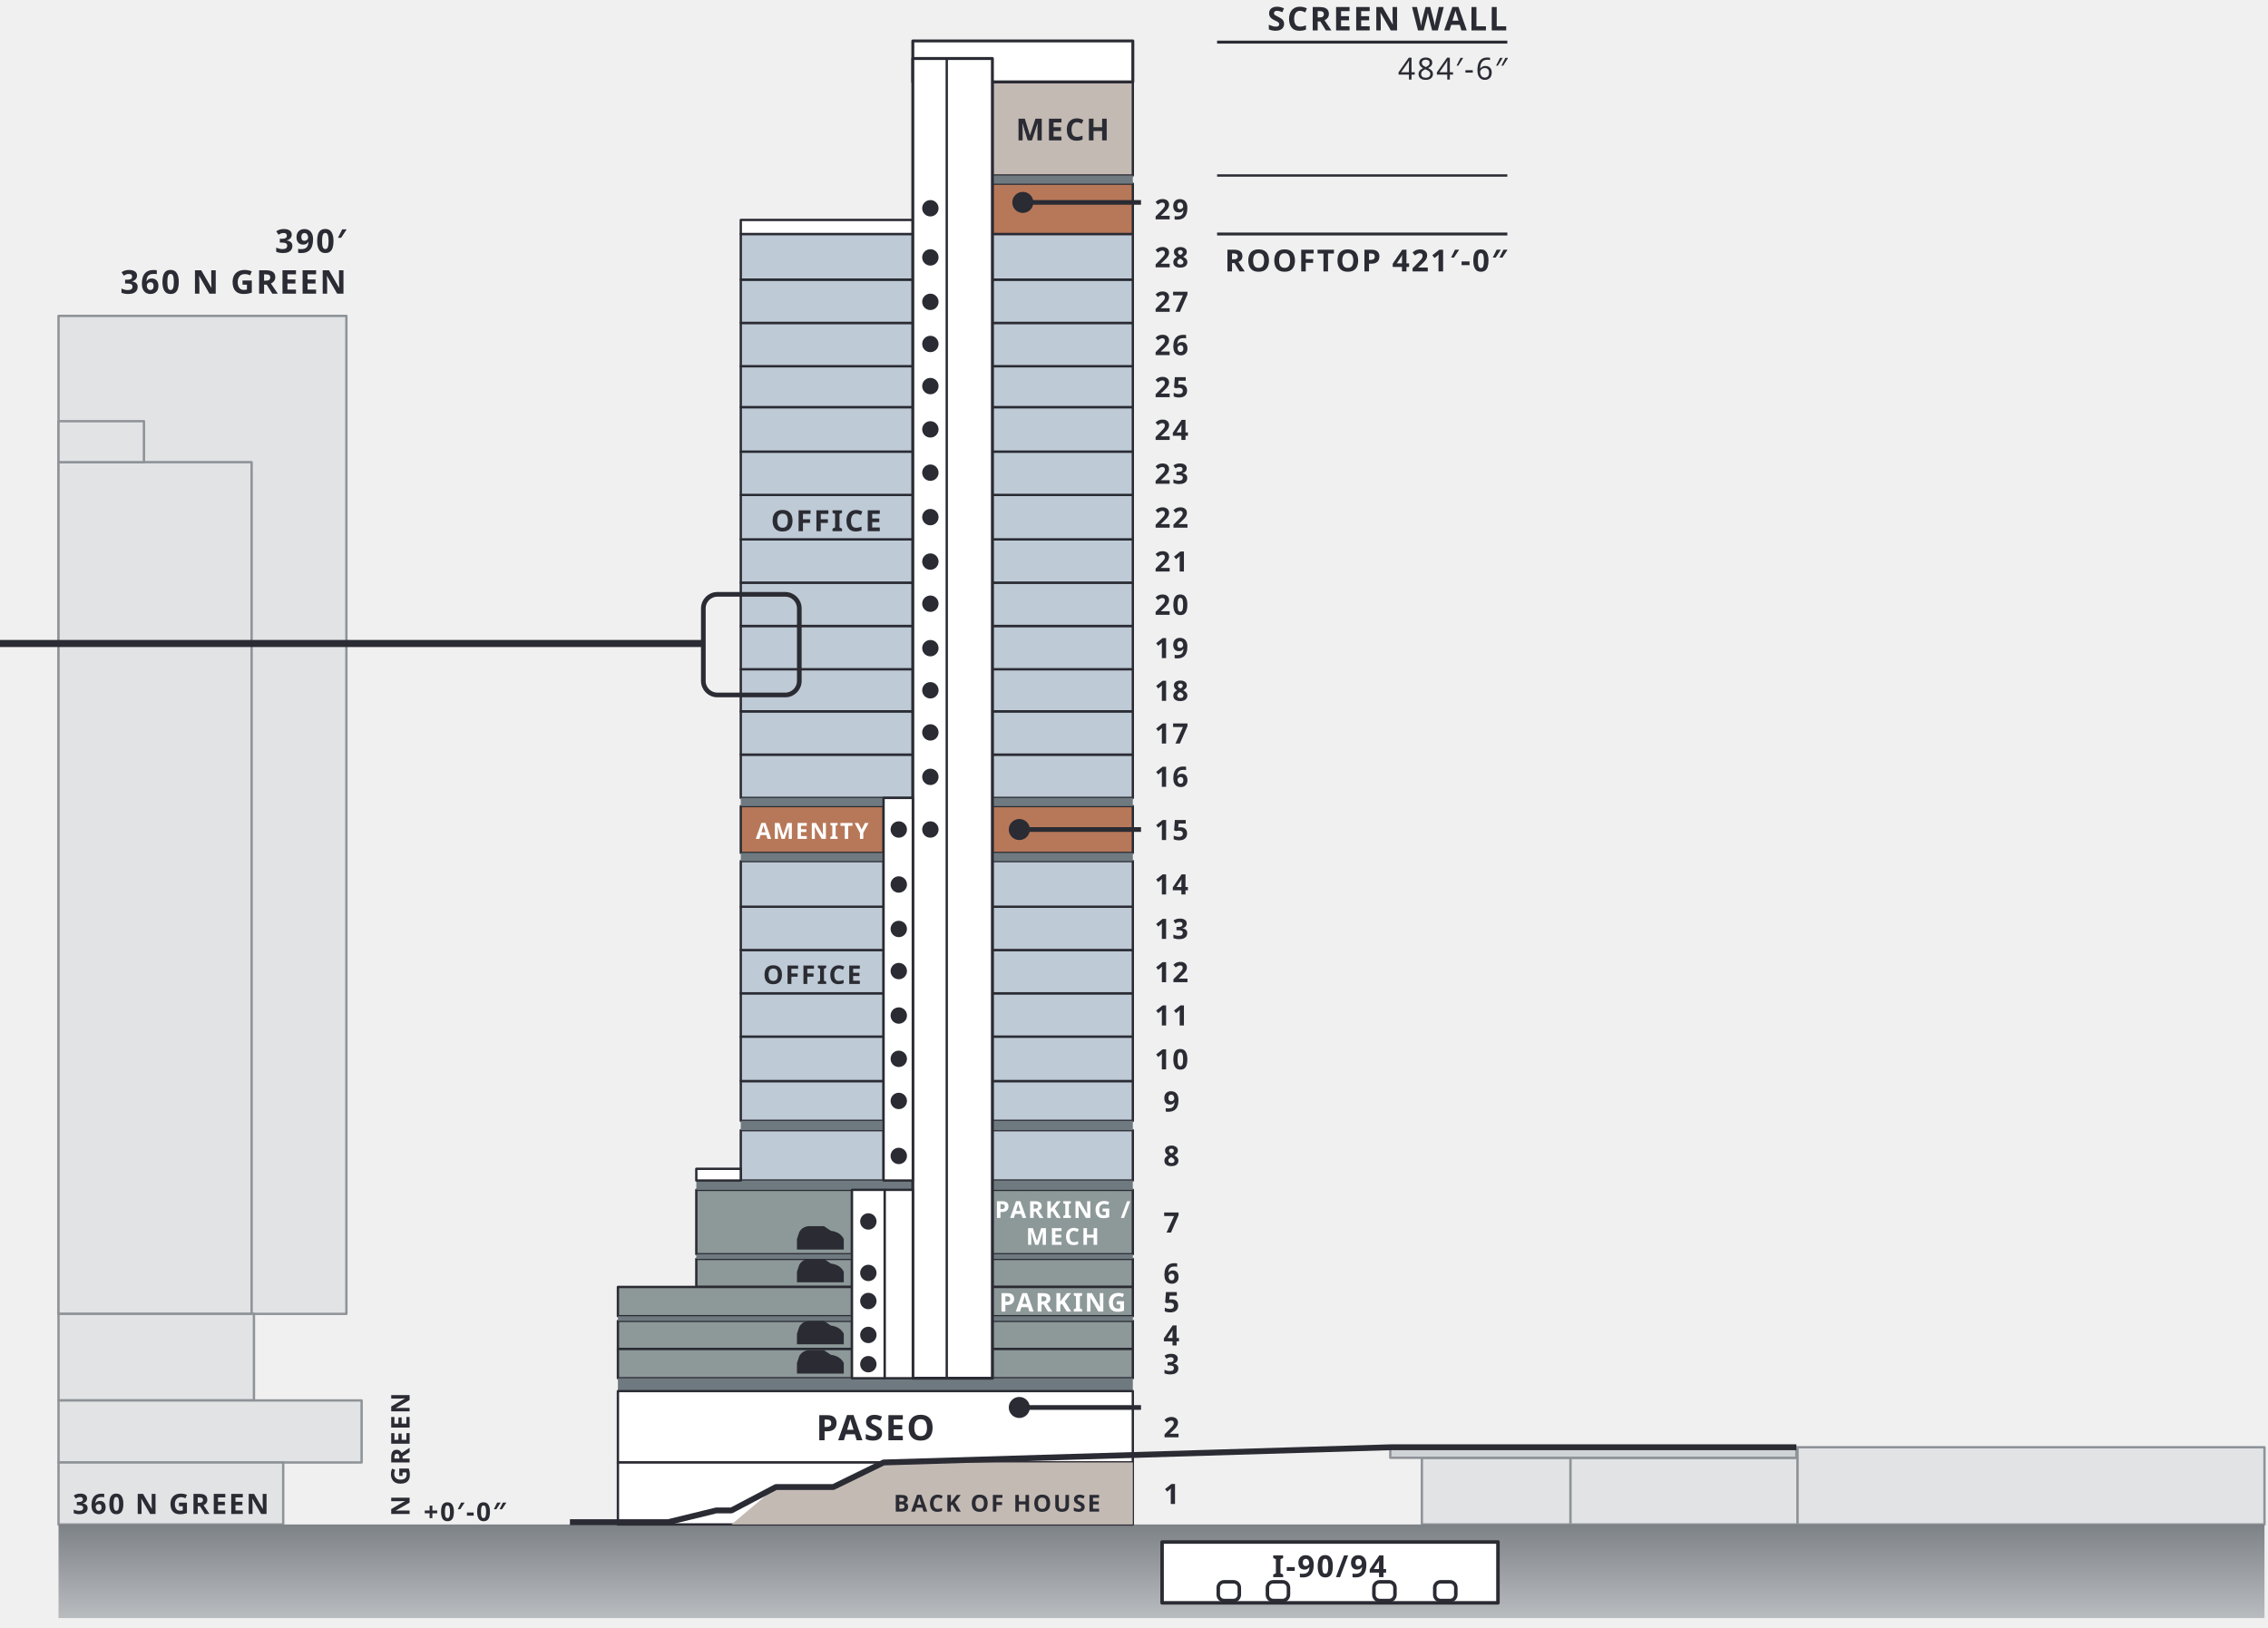
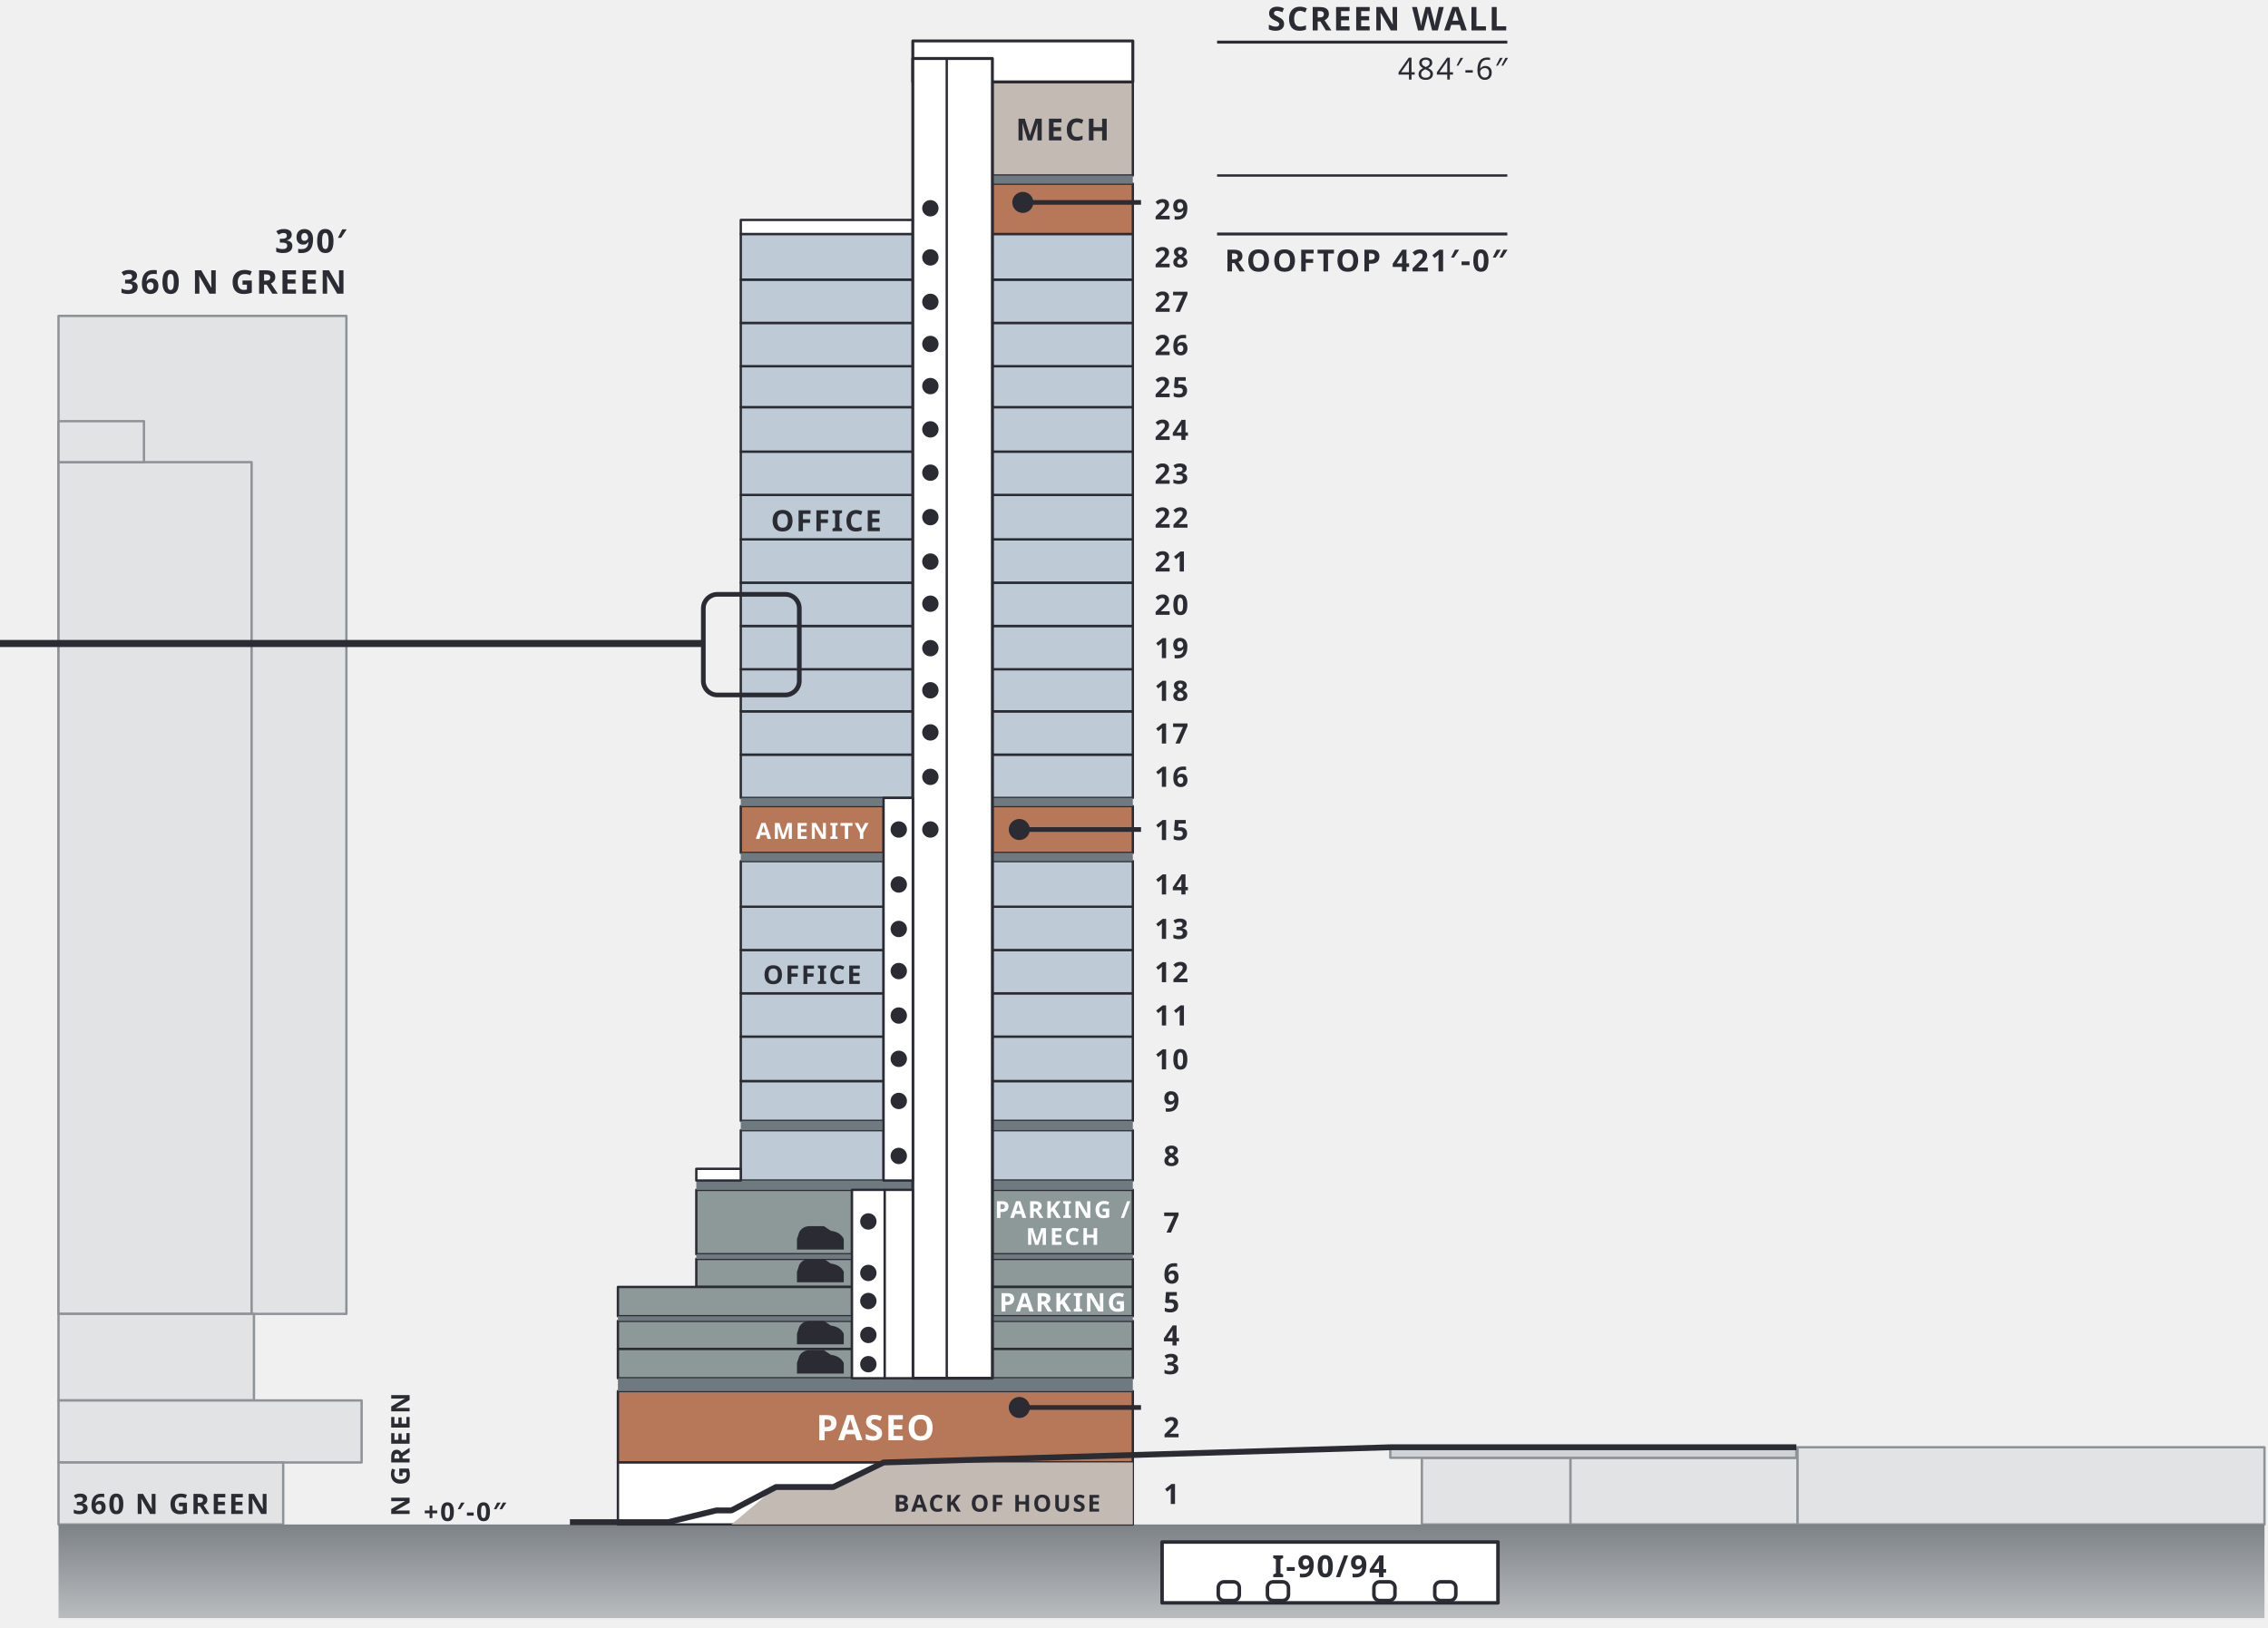
<svg xmlns="http://www.w3.org/2000/svg" viewBox="0 0 1938 1391" class="section-svg" role="img" aria-label="Building section through the tower">
  <defs>
    <linearGradient id="sg-ground" x1="0" y1="0" x2="0" y2="1">
      <stop offset="0" stop-color="#7d8287" />
      <stop offset="1" stop-color="#b9bcbf" />
    </linearGradient>
  </defs>
  <g font-family="Jost, Futura, sans-serif" letter-spacing="1.5" stroke-linejoin="round">
    <g class="ctx">
      <rect x="50" y="270" width="246" height="853" fill="#e1e3e5" stroke="#8e9398" stroke-width="2" />
      <rect x="50" y="395" width="165" height="728" fill="#e1e3e5" stroke="#8e9398" stroke-width="2" />
      <rect x="50" y="360" width="73" height="35" fill="#e1e3e5" stroke="#8e9398" stroke-width="2" />
      <rect x="50" y="1123" width="167" height="74" fill="#e1e3e5" stroke="#8e9398" stroke-width="2" />
      <rect x="50" y="1197" width="259" height="53" fill="#e1e3e5" stroke="#8e9398" stroke-width="2" />
      <rect x="50" y="1250" width="192" height="53" fill="#e1e3e5" stroke="#8e9398" stroke-width="2" />
      <text x="296" y="216" font-size="28" font-weight="600" text-anchor="end" fill="#2a2b33">390′</text>
      <text x="296" y="251" font-size="28" font-weight="600" text-anchor="end" fill="#2a2b33">360 N GREEN</text>
      <text x="146" y="1294" font-size="24" font-weight="600" text-anchor="middle" fill="#2a2b33">360 N GREEN</text>
      <rect x="1215" y="1246" width="127" height="57" fill="#e1e3e5" stroke="#8e9398" stroke-width="2" />
      <rect x="1342" y="1246" width="194" height="57" fill="#e1e3e5" stroke="#8e9398" stroke-width="2" />
      <rect x="1536" y="1237" width="399" height="66" fill="#e1e3e5" stroke="#8e9398" stroke-width="2" />
      <path d="M1188 1237H1535V1246H1188Z" fill="#cfd3d6" stroke="#8e9398" stroke-width="2" />
      <rect x="50" y="1303" width="1885" height="80" fill="url(#sg-ground)" stroke="none" stroke-width="0" />
      <rect x="993" y="1318" width="287" height="52" fill="#ffffff" stroke="#2a2b33" stroke-width="3" />
      <text x="1136" y="1348" font-size="26" font-weight="600" text-anchor="middle" fill="#2a2b33">I-90/94</text>
      <rect x="1041" y="1352" width="18" height="16" rx="5" fill="none" stroke="#2a2b33" stroke-width="3" />
      <rect x="1083" y="1352" width="18" height="16" rx="5" fill="none" stroke="#2a2b33" stroke-width="3" />
      <rect x="1174" y="1352" width="18" height="16" rx="5" fill="none" stroke="#2a2b33" stroke-width="3" />
      <rect x="1226" y="1352" width="18" height="16" rx="5" fill="none" stroke="#2a2b33" stroke-width="3" />
      <text transform="translate(350 1296) rotate(-90)" font-size="22" font-weight="600" fill="#2a2b33">N GREEN</text>
      <text x="362" y="1300" font-size="22" font-weight="600" text-anchor="start" fill="#2a2b33">+0′-0″</text>
    </g>
    <g data-zone="parking">
      <rect x="595" y="1017" width="133" height="55" fill="#8d9899" stroke="#2a2b33" stroke-width="2" />
      <rect x="848" y="1017" width="120" height="55" fill="#8d9899" stroke="#2a2b33" stroke-width="2" />
      <rect x="595" y="1076" width="133" height="24" fill="#8d9899" stroke="#2a2b33" stroke-width="2" />
      <rect x="848" y="1076" width="120" height="24" fill="#8d9899" stroke="#2a2b33" stroke-width="2" />
      <rect x="528" y="1100" width="200" height="25" fill="#8d9899" stroke="#2a2b33" stroke-width="2" />
      <rect x="848" y="1100" width="120" height="25" fill="#8d9899" stroke="#2a2b33" stroke-width="2" />
      <rect x="528" y="1129" width="200" height="24" fill="#8d9899" stroke="#2a2b33" stroke-width="2" />
      <rect x="848" y="1129" width="120" height="24" fill="#8d9899" stroke="#2a2b33" stroke-width="2" />
      <rect x="528" y="1153" width="200" height="25" fill="#8d9899" stroke="#2a2b33" stroke-width="2" />
      <rect x="848" y="1153" width="120" height="25" fill="#8d9899" stroke="#2a2b33" stroke-width="2" />
      <rect x="595" y="1072" width="373" height="4" fill="#6f7a80" stroke="none" stroke-width="0" />
      <rect x="528" y="1125" width="440" height="4" fill="#6f7a80" stroke="none" stroke-width="0" />
    </g>
    <g data-zone="office">
      <rect x="633" y="645" width="147" height="37" fill="#becad5" stroke="#2a2b33" stroke-width="2" />
      <rect x="848" y="645" width="120" height="37" fill="#becad5" stroke="#2a2b33" stroke-width="2" />
      <rect x="633" y="608" width="147" height="37" fill="#becad5" stroke="#2a2b33" stroke-width="2" />
      <rect x="848" y="608" width="120" height="37" fill="#becad5" stroke="#2a2b33" stroke-width="2" />
      <rect x="633" y="572" width="147" height="36" fill="#becad5" stroke="#2a2b33" stroke-width="2" />
      <rect x="848" y="572" width="120" height="36" fill="#becad5" stroke="#2a2b33" stroke-width="2" />
      <rect x="633" y="535" width="147" height="37" fill="#becad5" stroke="#2a2b33" stroke-width="2" />
      <rect x="848" y="535" width="120" height="37" fill="#becad5" stroke="#2a2b33" stroke-width="2" />
      <rect x="633" y="498" width="147" height="37" fill="#becad5" stroke="#2a2b33" stroke-width="2" />
      <rect x="848" y="498" width="120" height="37" fill="#becad5" stroke="#2a2b33" stroke-width="2" />
      <rect x="633" y="461" width="147" height="37" fill="#becad5" stroke="#2a2b33" stroke-width="2" />
      <rect x="848" y="461" width="120" height="37" fill="#becad5" stroke="#2a2b33" stroke-width="2" />
      <rect x="633" y="423" width="147" height="38" fill="#becad5" stroke="#2a2b33" stroke-width="2" />
      <rect x="848" y="423" width="120" height="38" fill="#becad5" stroke="#2a2b33" stroke-width="2" />
      <rect x="633" y="386" width="147" height="37" fill="#becad5" stroke="#2a2b33" stroke-width="2" />
      <rect x="848" y="386" width="120" height="37" fill="#becad5" stroke="#2a2b33" stroke-width="2" />
      <rect x="633" y="348" width="147" height="38" fill="#becad5" stroke="#2a2b33" stroke-width="2" />
      <rect x="848" y="348" width="120" height="38" fill="#becad5" stroke="#2a2b33" stroke-width="2" />
      <rect x="633" y="313" width="147" height="35" fill="#becad5" stroke="#2a2b33" stroke-width="2" />
      <rect x="848" y="313" width="120" height="35" fill="#becad5" stroke="#2a2b33" stroke-width="2" />
      <rect x="633" y="276" width="147" height="37" fill="#becad5" stroke="#2a2b33" stroke-width="2" />
      <rect x="848" y="276" width="120" height="37" fill="#becad5" stroke="#2a2b33" stroke-width="2" />
      <rect x="633" y="239" width="147" height="37" fill="#becad5" stroke="#2a2b33" stroke-width="2" />
      <rect x="848" y="239" width="120" height="37" fill="#becad5" stroke="#2a2b33" stroke-width="2" />
      <rect x="633" y="200" width="147" height="39" fill="#becad5" stroke="#2a2b33" stroke-width="2" />
      <rect x="848" y="200" width="120" height="39" fill="#becad5" stroke="#2a2b33" stroke-width="2" />
      <rect x="633" y="966" width="122" height="43" fill="#becad5" stroke="#2a2b33" stroke-width="2" />
      <rect x="848" y="966" width="120" height="43" fill="#becad5" stroke="#2a2b33" stroke-width="2" />
      <rect x="633" y="924" width="122" height="34" fill="#becad5" stroke="#2a2b33" stroke-width="2" />
      <rect x="848" y="924" width="120" height="34" fill="#becad5" stroke="#2a2b33" stroke-width="2" />
      <rect x="633" y="886" width="122" height="38" fill="#becad5" stroke="#2a2b33" stroke-width="2" />
      <rect x="848" y="886" width="120" height="38" fill="#becad5" stroke="#2a2b33" stroke-width="2" />
      <rect x="633" y="849" width="122" height="37" fill="#becad5" stroke="#2a2b33" stroke-width="2" />
      <rect x="848" y="849" width="120" height="37" fill="#becad5" stroke="#2a2b33" stroke-width="2" />
      <rect x="633" y="812" width="122" height="37" fill="#becad5" stroke="#2a2b33" stroke-width="2" />
      <rect x="848" y="812" width="120" height="37" fill="#becad5" stroke="#2a2b33" stroke-width="2" />
      <rect x="633" y="775" width="122" height="37" fill="#becad5" stroke="#2a2b33" stroke-width="2" />
      <rect x="848" y="775" width="120" height="37" fill="#becad5" stroke="#2a2b33" stroke-width="2" />
      <rect x="633" y="736" width="122" height="39" fill="#becad5" stroke="#2a2b33" stroke-width="2" />
      <rect x="848" y="736" width="120" height="39" fill="#becad5" stroke="#2a2b33" stroke-width="2" />
    </g>
    <g data-zone="amenity">
      <rect x="633" y="689" width="122" height="40" fill="#b77859" stroke="#2a2b33" stroke-width="2" />
      <rect x="848" y="689" width="120" height="40" fill="#b77859" stroke="#2a2b33" stroke-width="2" />
      <rect x="848" y="157" width="120" height="43" fill="#b77859" stroke="#2a2b33" stroke-width="2" />
+       <rect x="528" y="1189" width="440" height="61" fill="#b77859" stroke="#2a2b33" stroke-width="2" />
    </g>
    <g data-zone="mech">
      <rect x="848" y="70" width="120" height="80" fill="#c4bab4" stroke="#2a2b33" stroke-width="2" />
    </g>
    <g class="ctx">
      <rect x="848" y="150" width="120" height="7" fill="#6f7a80" stroke="none" stroke-width="0" />
      <rect x="633" y="682" width="335" height="7" fill="#6f7a80" stroke="none" stroke-width="0" />
      <rect x="633" y="729" width="335" height="7" fill="#6f7a80" stroke="none" stroke-width="0" />
      <rect x="633" y="958" width="335" height="8" fill="#6f7a80" stroke="none" stroke-width="0" />
      <rect x="595" y="1009" width="373" height="8" fill="#6f7a80" stroke="none" stroke-width="0" />
      <rect x="528" y="1178" width="440" height="11" fill="#6f7a80" stroke="none" stroke-width="0" />
      <rect x="633" y="188" width="147" height="12" fill="#ffffff" stroke="#2a2b33" stroke-width="2" />
      <rect x="780" y="35" width="188" height="35" fill="#ffffff" stroke="#2a2b33" stroke-width="2.5" />
      <rect x="780" y="50" width="68" height="1128" fill="#ffffff" stroke="#2a2b33" stroke-width="2.5" />
      <path d="M809 50V1178" stroke="#2a2b33" stroke-width="2" />
      <rect x="755" y="682" width="25" height="327" fill="#ffffff" stroke="#2a2b33" stroke-width="2" />
      <rect x="728" y="1017" width="28" height="161" fill="#ffffff" stroke="#2a2b33" stroke-width="2" />
      <rect x="756" y="1017" width="24" height="161" fill="#ffffff" stroke="#2a2b33" stroke-width="2" />
      <rect x="595" y="999" width="38" height="10" fill="#ffffff" stroke="#2a2b33" stroke-width="2" />
      <circle cx="795" cy="664" r="7" fill="#2a2b33" />
      <circle cx="795" cy="626" r="7" fill="#2a2b33" />
      <circle cx="795" cy="590" r="7" fill="#2a2b33" />
      <circle cx="795" cy="554" r="7" fill="#2a2b33" />
      <circle cx="795" cy="516" r="7" fill="#2a2b33" />
      <circle cx="795" cy="480" r="7" fill="#2a2b33" />
      <circle cx="795" cy="442" r="7" fill="#2a2b33" />
      <circle cx="795" cy="404" r="7" fill="#2a2b33" />
      <circle cx="795" cy="367" r="7" fill="#2a2b33" />
      <circle cx="795" cy="330" r="7" fill="#2a2b33" />
      <circle cx="795" cy="294" r="7" fill="#2a2b33" />
      <circle cx="795" cy="258" r="7" fill="#2a2b33" />
      <circle cx="795" cy="220" r="7" fill="#2a2b33" />
      <circle cx="795" cy="178" r="7" fill="#2a2b33" />
      <circle cx="768" cy="988" r="7" fill="#2a2b33" />
      <circle cx="768" cy="941" r="7" fill="#2a2b33" />
      <circle cx="768" cy="905" r="7" fill="#2a2b33" />
      <circle cx="768" cy="868" r="7" fill="#2a2b33" />
      <circle cx="768" cy="830" r="7" fill="#2a2b33" />
      <circle cx="768" cy="794" r="7" fill="#2a2b33" />
      <circle cx="768" cy="756" r="7" fill="#2a2b33" />
      <circle cx="768" cy="709" r="7" fill="#2a2b33" />
      <circle cx="795" cy="709" r="7" fill="#2a2b33" />
      <circle cx="742" cy="1044" r="7" fill="#2a2b33" />
      <circle cx="742" cy="1088" r="7" fill="#2a2b33" />
      <circle cx="742" cy="1112" r="7" fill="#2a2b33" />
      <circle cx="742" cy="1141" r="7" fill="#2a2b33" />
      <circle cx="742" cy="1166" r="7" fill="#2a2b33" />
      <path d="M681 1068h40v-9q-3-6-11-7l-6-4h-12q-6 0-9 5l-2 6z" fill="#2a2b33" />
      <path d="M681 1096h40v-9q-3-6-11-7l-6-4h-12q-6 0-9 5l-2 6z" fill="#2a2b33" />
      <path d="M681 1149h40v-9q-3-6-11-7l-6-4h-12q-6 0-9 5l-2 6z" fill="#2a2b33" />
      <path d="M681 1174h40v-9q-3-6-11-7l-6-4h-12q-6 0-9 5l-2 6z" fill="#2a2b33" />
-       <rect x="528" y="1189" width="440" height="61" fill="#ffffff" stroke="#2a2b33" stroke-width="2" />
      <path d="M528 1303V1250H968V1303Z" fill="#ffffff" stroke="#2a2b33" stroke-width="2" />
      <path d="M625 1303L663 1271H712L755 1250H968V1303Z" fill="#c4bab4" stroke="none" />
      <path d="M487 1301H571L612 1291H625L663 1271H712L755 1250L1188 1237H1535" fill="none" stroke="#2a2b33" stroke-width="5" stroke-linejoin="round" />
    </g>
    <g class="labels">
      <text x="908" y="120" font-size="26" font-weight="600" text-anchor="middle" fill="#2a2b33">MECH</text>
      <text x="706" y="454" font-size="25" font-weight="600" text-anchor="middle" fill="#2a2b33">OFFICE</text>
      <text x="694" y="717" font-size="19" font-weight="600" text-anchor="middle" fill="#ffffff">AMENITY</text>
      <text x="694" y="841" font-size="22" font-weight="600" text-anchor="middle" fill="#2a2b33">OFFICE</text>
      <text x="908" y="1041" font-size="20" font-weight="600" text-anchor="middle" fill="#ffffff">PARKING /</text>
      <text x="908" y="1064" font-size="20" font-weight="600" text-anchor="middle" fill="#ffffff">MECH</text>
      <text x="908" y="1121" font-size="22" font-weight="600" text-anchor="middle" fill="#ffffff">PARKING</text>
-       <text x="748" y="1231" font-size="30" font-weight="600" text-anchor="middle" fill="#2a2b33">PASEO</text>
+       <text x="748" y="1231" font-size="30" font-weight="600" text-anchor="middle" fill="#ffffff">PASEO</text>
      <text x="852" y="1292" font-size="20" font-weight="600" text-anchor="middle" fill="#2a2b33">BACK OF HOUSE</text>
      <text x="1001" y="187.5" font-size="24" font-weight="600" text-anchor="middle" fill="#2a2b33">29</text>
      <text x="1001" y="228.5" font-size="24" font-weight="600" text-anchor="middle" fill="#2a2b33">28</text>
      <text x="1001" y="266.5" font-size="24" font-weight="600" text-anchor="middle" fill="#2a2b33">27</text>
      <text x="1001" y="303.5" font-size="24" font-weight="600" text-anchor="middle" fill="#2a2b33">26</text>
      <text x="1001" y="339.5" font-size="24" font-weight="600" text-anchor="middle" fill="#2a2b33">25</text>
      <text x="1001" y="376.0" font-size="24" font-weight="600" text-anchor="middle" fill="#2a2b33">24</text>
      <text x="1001" y="413.5" font-size="24" font-weight="600" text-anchor="middle" fill="#2a2b33">23</text>
      <text x="1001" y="451.0" font-size="24" font-weight="600" text-anchor="middle" fill="#2a2b33">22</text>
      <text x="1001" y="488.5" font-size="24" font-weight="600" text-anchor="middle" fill="#2a2b33">21</text>
      <text x="1001" y="525.5" font-size="24" font-weight="600" text-anchor="middle" fill="#2a2b33">20</text>
      <text x="1001" y="562.5" font-size="24" font-weight="600" text-anchor="middle" fill="#2a2b33">19</text>
      <text x="1001" y="599.0" font-size="24" font-weight="600" text-anchor="middle" fill="#2a2b33">18</text>
      <text x="1001" y="635.5" font-size="24" font-weight="600" text-anchor="middle" fill="#2a2b33">17</text>
      <text x="1001" y="672.5" font-size="24" font-weight="600" text-anchor="middle" fill="#2a2b33">16</text>
      <text x="1001" y="718.0" font-size="24" font-weight="600" text-anchor="middle" fill="#2a2b33">15</text>
      <text x="1001" y="764.5" font-size="24" font-weight="600" text-anchor="middle" fill="#2a2b33">14</text>
      <text x="1001" y="802.5" font-size="24" font-weight="600" text-anchor="middle" fill="#2a2b33">13</text>
      <text x="1001" y="839.5" font-size="24" font-weight="600" text-anchor="middle" fill="#2a2b33">12</text>
      <text x="1001" y="876.5" font-size="24" font-weight="600" text-anchor="middle" fill="#2a2b33">11</text>
      <text x="1001" y="914.0" font-size="24" font-weight="600" text-anchor="middle" fill="#2a2b33">10</text>
      <text x="1001" y="950.0" font-size="24" font-weight="600" text-anchor="middle" fill="#2a2b33">9</text>
      <text x="1001" y="996.5" font-size="24" font-weight="600" text-anchor="middle" fill="#2a2b33">8</text>
      <text x="1001" y="1053.5" font-size="24" font-weight="600" text-anchor="middle" fill="#2a2b33">7</text>
      <text x="1001" y="1097.0" font-size="24" font-weight="600" text-anchor="middle" fill="#2a2b33">6</text>
      <text x="1001" y="1121.5" font-size="24" font-weight="600" text-anchor="middle" fill="#2a2b33">5</text>
      <text x="1001" y="1150.0" font-size="24" font-weight="600" text-anchor="middle" fill="#2a2b33">4</text>
      <text x="1001" y="1174.5" font-size="24" font-weight="600" text-anchor="middle" fill="#2a2b33">3</text>
      <text x="1001" y="1228.5" font-size="24" font-weight="600" text-anchor="middle" fill="#2a2b33">2</text>
      <text x="1001" y="1285.5" font-size="24" font-weight="600" text-anchor="middle" fill="#2a2b33">1</text>
      <path d="M1040 36H1288" stroke="#2a2b33" stroke-width="2.5" />
      <text x="1288" y="26" font-size="28" font-weight="600" text-anchor="end" fill="#2a2b33">SCREEN WALL</text>
      <text x="1288" y="68" font-size="26" font-weight="500" text-anchor="end" fill="#2a2b33">484′-6″</text>
      <path d="M1040 200H1288" stroke="#2a2b33" stroke-width="2.5" />
      <text x="1288" y="232" font-size="26" font-weight="600" text-anchor="end" fill="#2a2b33">ROOFTOP 421′-0″</text>
      <path d="M1040 150H1288" stroke="#2a2b33" stroke-width="2" />
    </g>
    <g class="marks">
      <circle cx="874" cy="173" r="9" fill="#2a2b33" />
      <path d="M874 173H975" stroke="#2a2b33" stroke-width="4" />
      <circle cx="871" cy="709" r="9" fill="#2a2b33" />
      <path d="M871 709H975" stroke="#2a2b33" stroke-width="4" />
      <circle cx="871" cy="1203" r="9" fill="#2a2b33" />
      <path d="M871 1203H975" stroke="#2a2b33" stroke-width="4" />
      <path d="M0 550H601" stroke="#2a2b33" stroke-width="6" />
      <rect x="601" y="508" width="82" height="86" rx="12" fill="none" stroke="#2a2b33" stroke-width="4" />
    </g>
  </g>
</svg>
